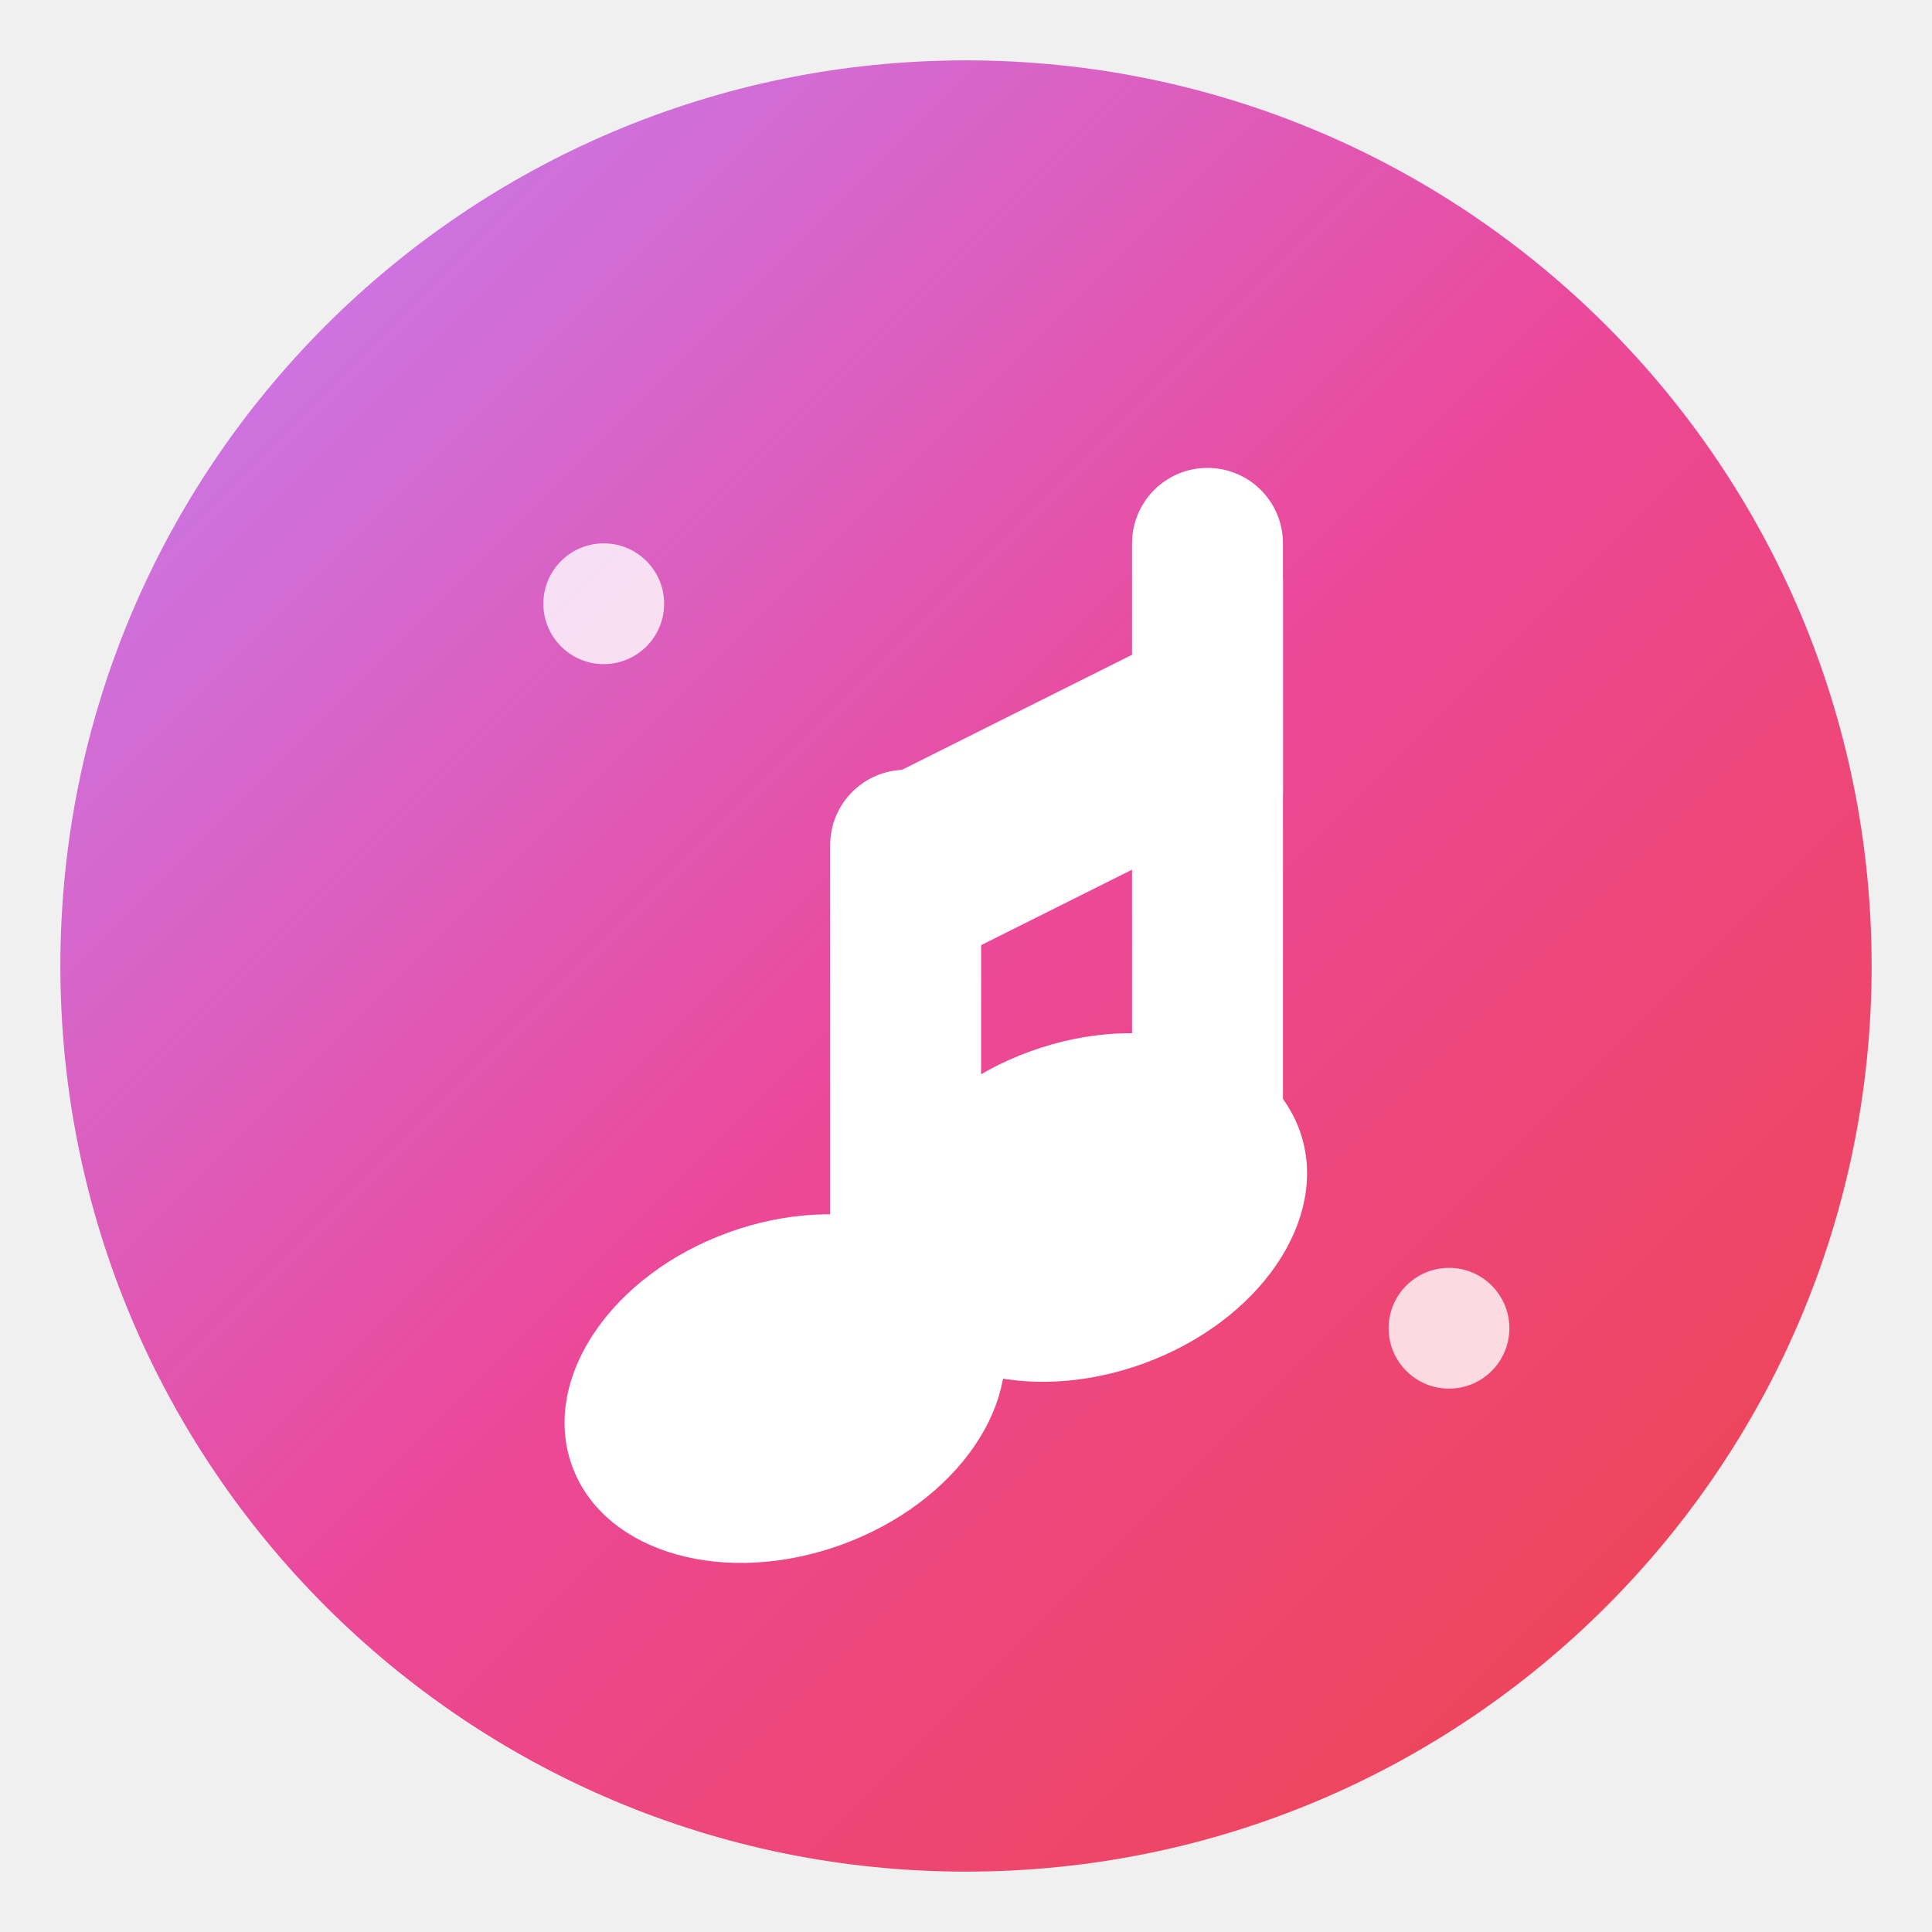
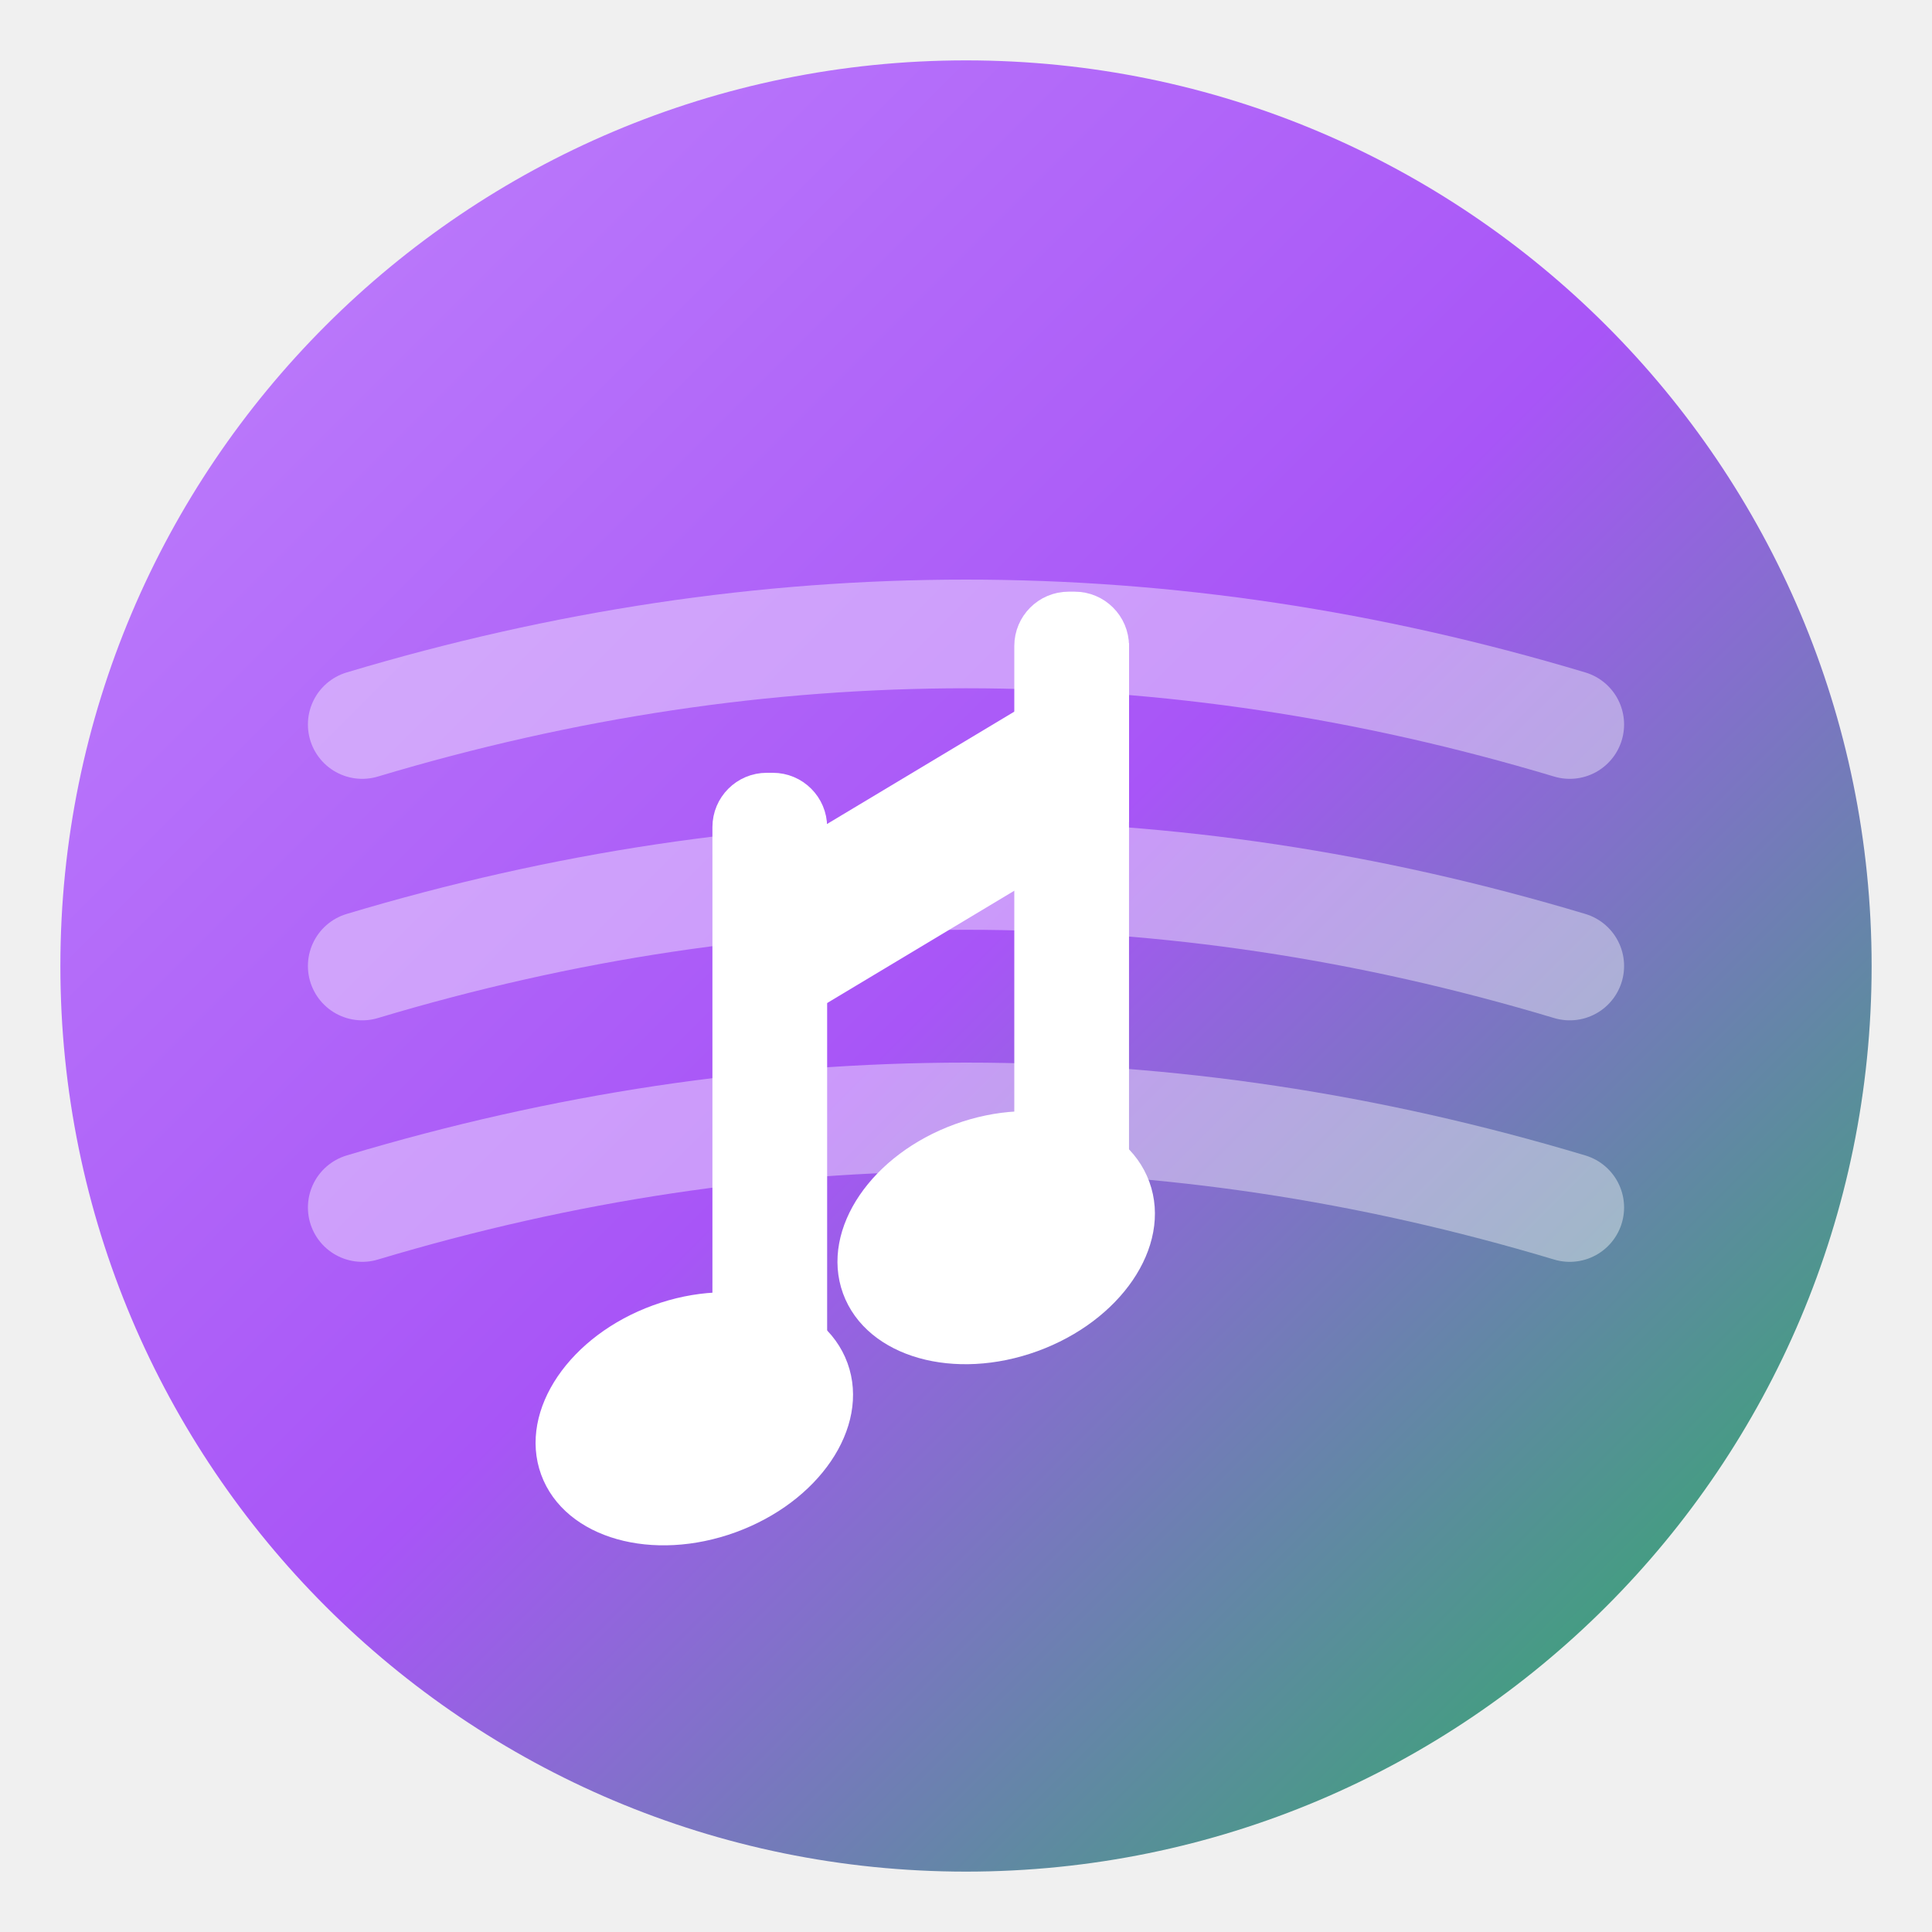
<svg xmlns="http://www.w3.org/2000/svg" viewBox="0 0 32 32">
  <defs>
    <linearGradient id="grad1" x1="0%" y1="0%" x2="100%" y2="100%">
      <stop offset="0%" style="stop-color:#c084fc;stop-opacity:1" />
-       <stop offset="50%" style="stop-color:#ec4899;stop-opacity:1" />
-       <stop offset="100%" style="stop-color:#ef4444;stop-opacity:1" />
+       <stop offset="50%" style="stop-color:#a855f7;stop-opacity:1" />
+       <stop offset="100%" style="stop-color:#1DB954;stop-opacity:1" />
    </linearGradient>
  </defs>
  <circle cx="16" cy="16" r="15" fill="url(#grad1)" />
-   <g fill="#ffffff" stroke="#ffffff" stroke-width="0.5">
-     <rect x="19" y="8" width="2" height="12" rx="1" />
-     <ellipse cx="18" cy="20" rx="3.5" ry="2.5" transform="rotate(-20 18 20)" />
-     <ellipse cx="13" cy="23" rx="3.5" ry="2.5" transform="rotate(-20 13 23)" />
-     <path d="M 21 10 L 15 13 L 15 16 L 21 13 Z" />
-     <rect x="14" y="13" width="2" height="10" rx="1" />
+   <g fill="none" stroke="#ffffff" stroke-width="1.8" stroke-linecap="round" opacity="0.4">
+     <path d="M 6 12 Q 16 9, 26 12" />
+     <path d="M 6 16 Q 16 13, 26 16" />
+     <path d="M 6 20 Q 16 17, 26 20" />
  </g>
-   <circle cx="10" cy="10" r="1" fill="#ffffff" opacity="0.8" />
-   <circle cx="24" cy="22" r="1" fill="#ffffff" opacity="0.8" />
+   <g fill="#ffffff" stroke="#ffffff" stroke-width="0.4">
+     <rect x="17" y="10" width="1.5" height="10" rx="0.7" />
+     <rect x="12" y="13" width="1.5" height="10" rx="0.7" />
+     <path d="M 18.5 11 L 13.5 14 L 13.5 16.5 L 18.5 13.5 Z" />
+     <ellipse cx="16.5" cy="20.5" rx="2.5" ry="1.8" transform="rotate(-20 16.5 20.5)" />
+     <ellipse cx="11.5" cy="23.5" rx="2.5" ry="1.8" transform="rotate(-20 11.5 23.5)" />
+   </g>
</svg>
